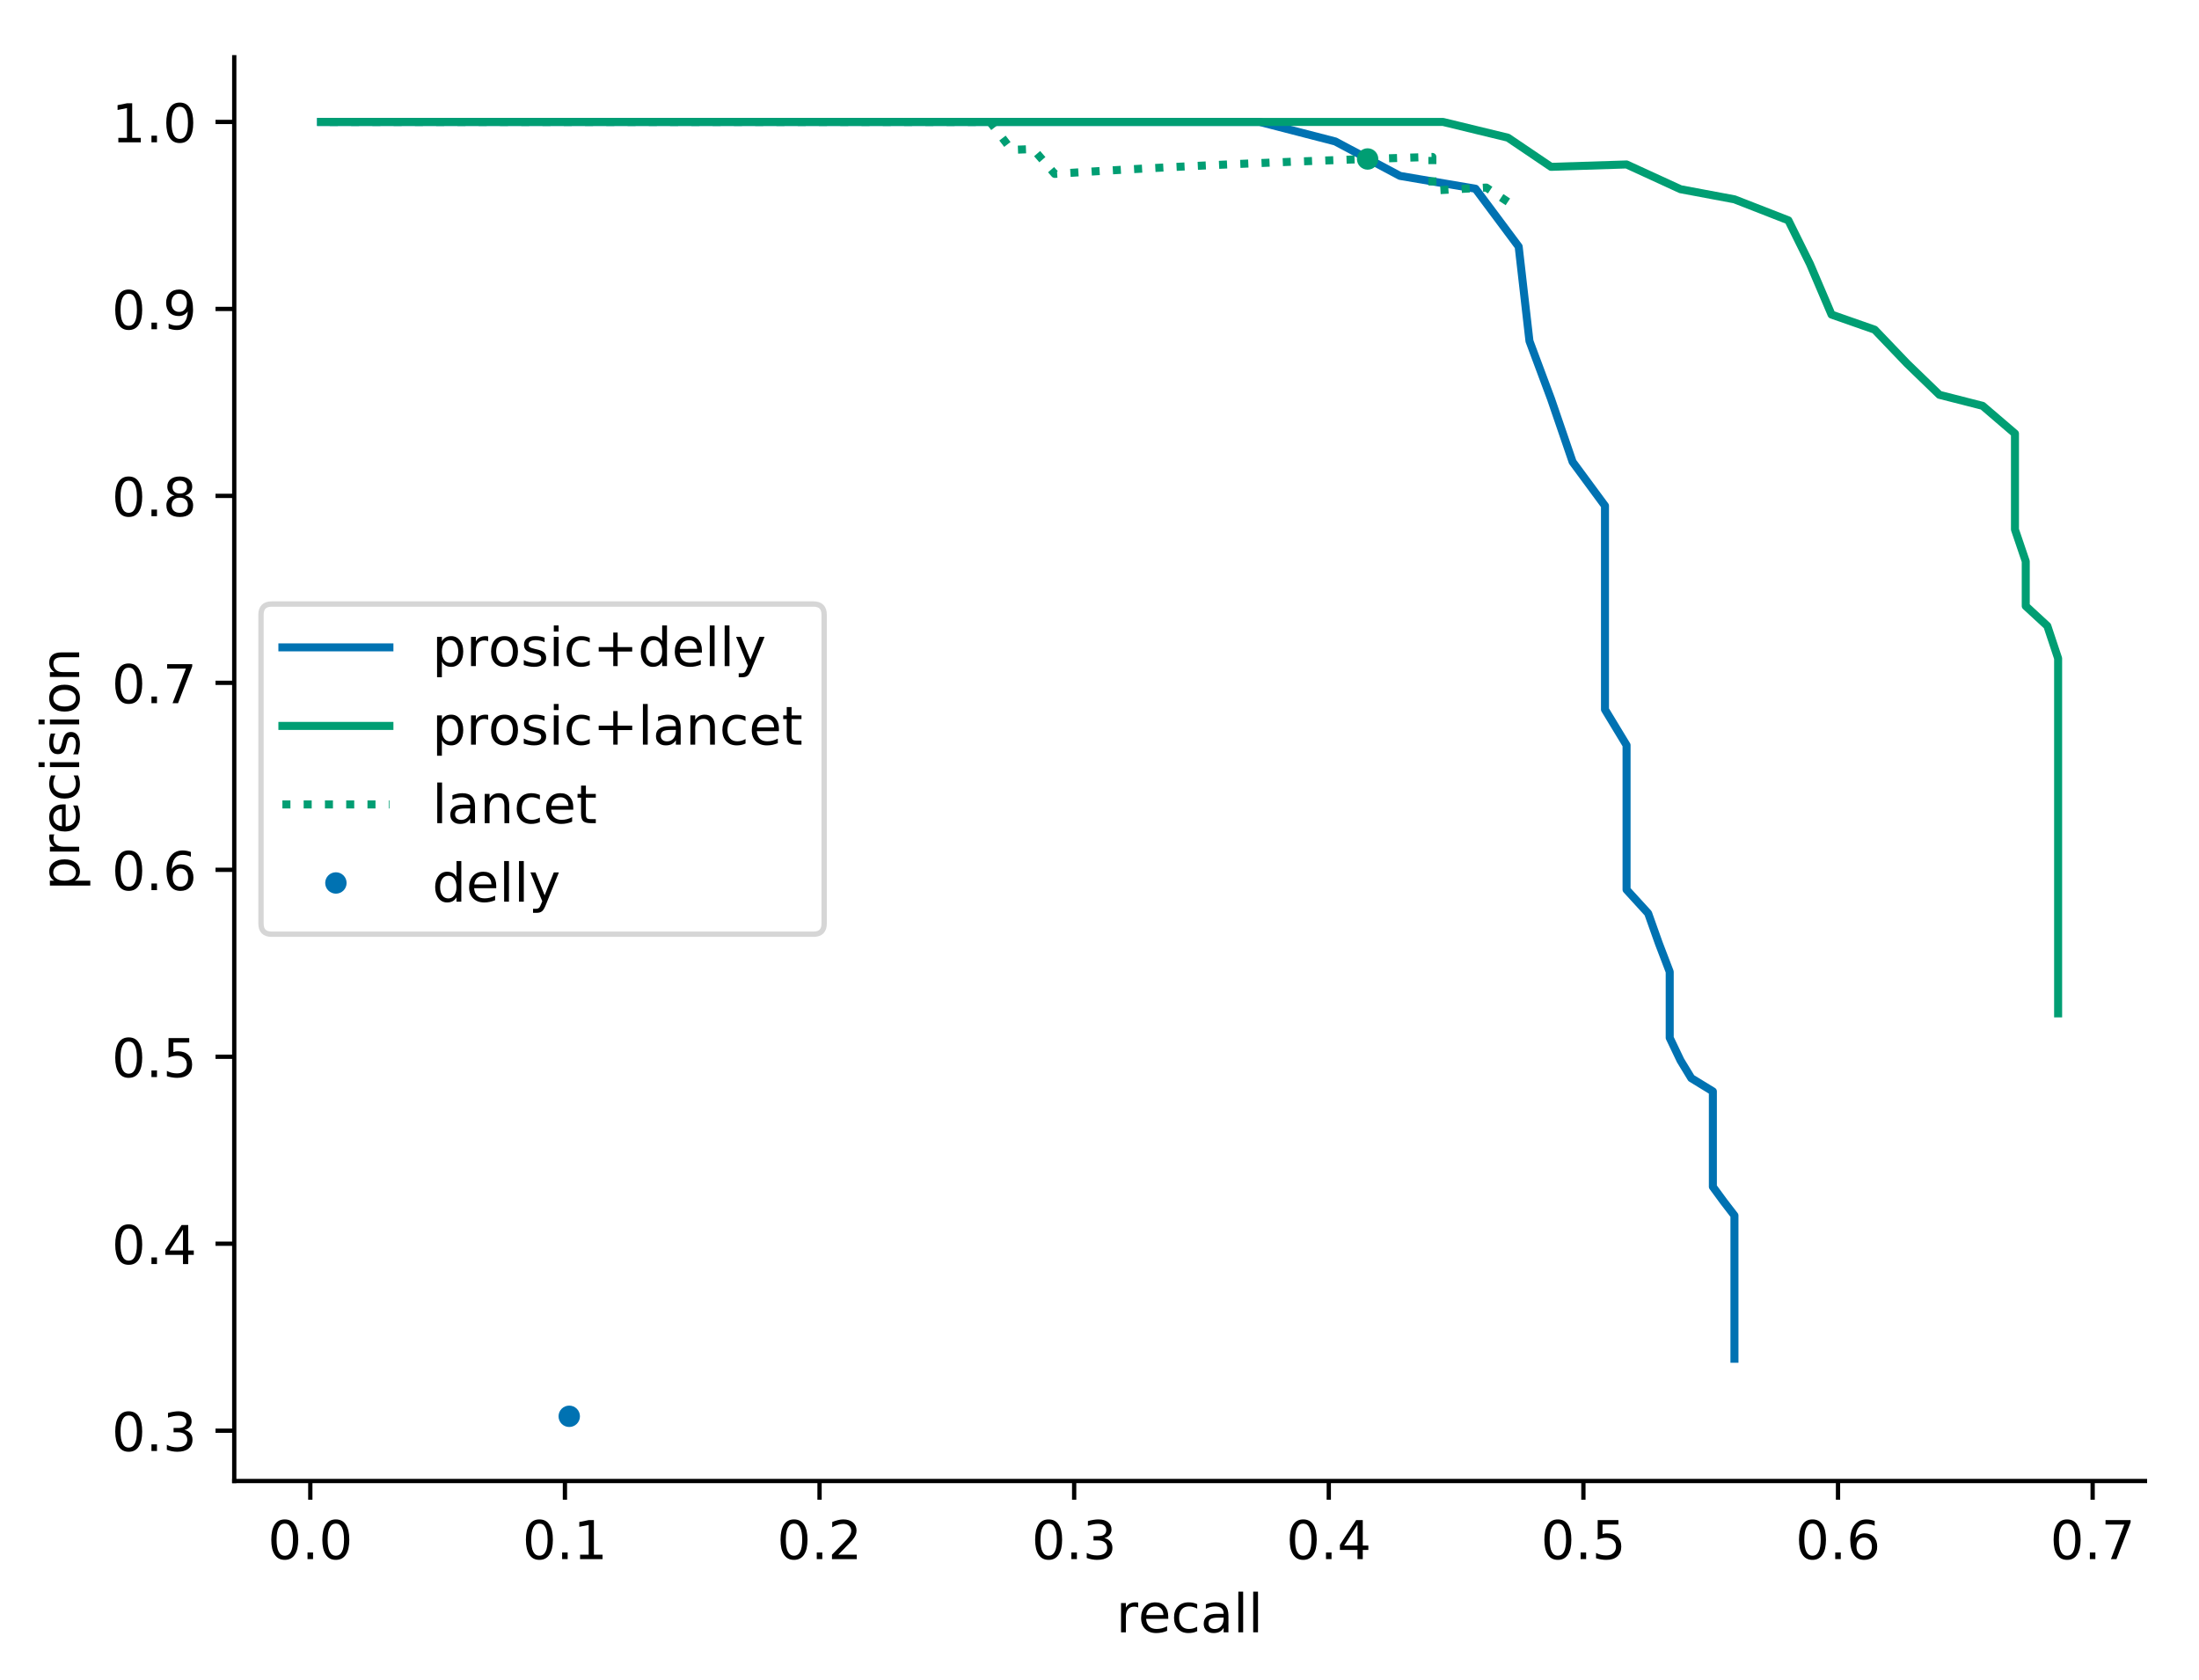
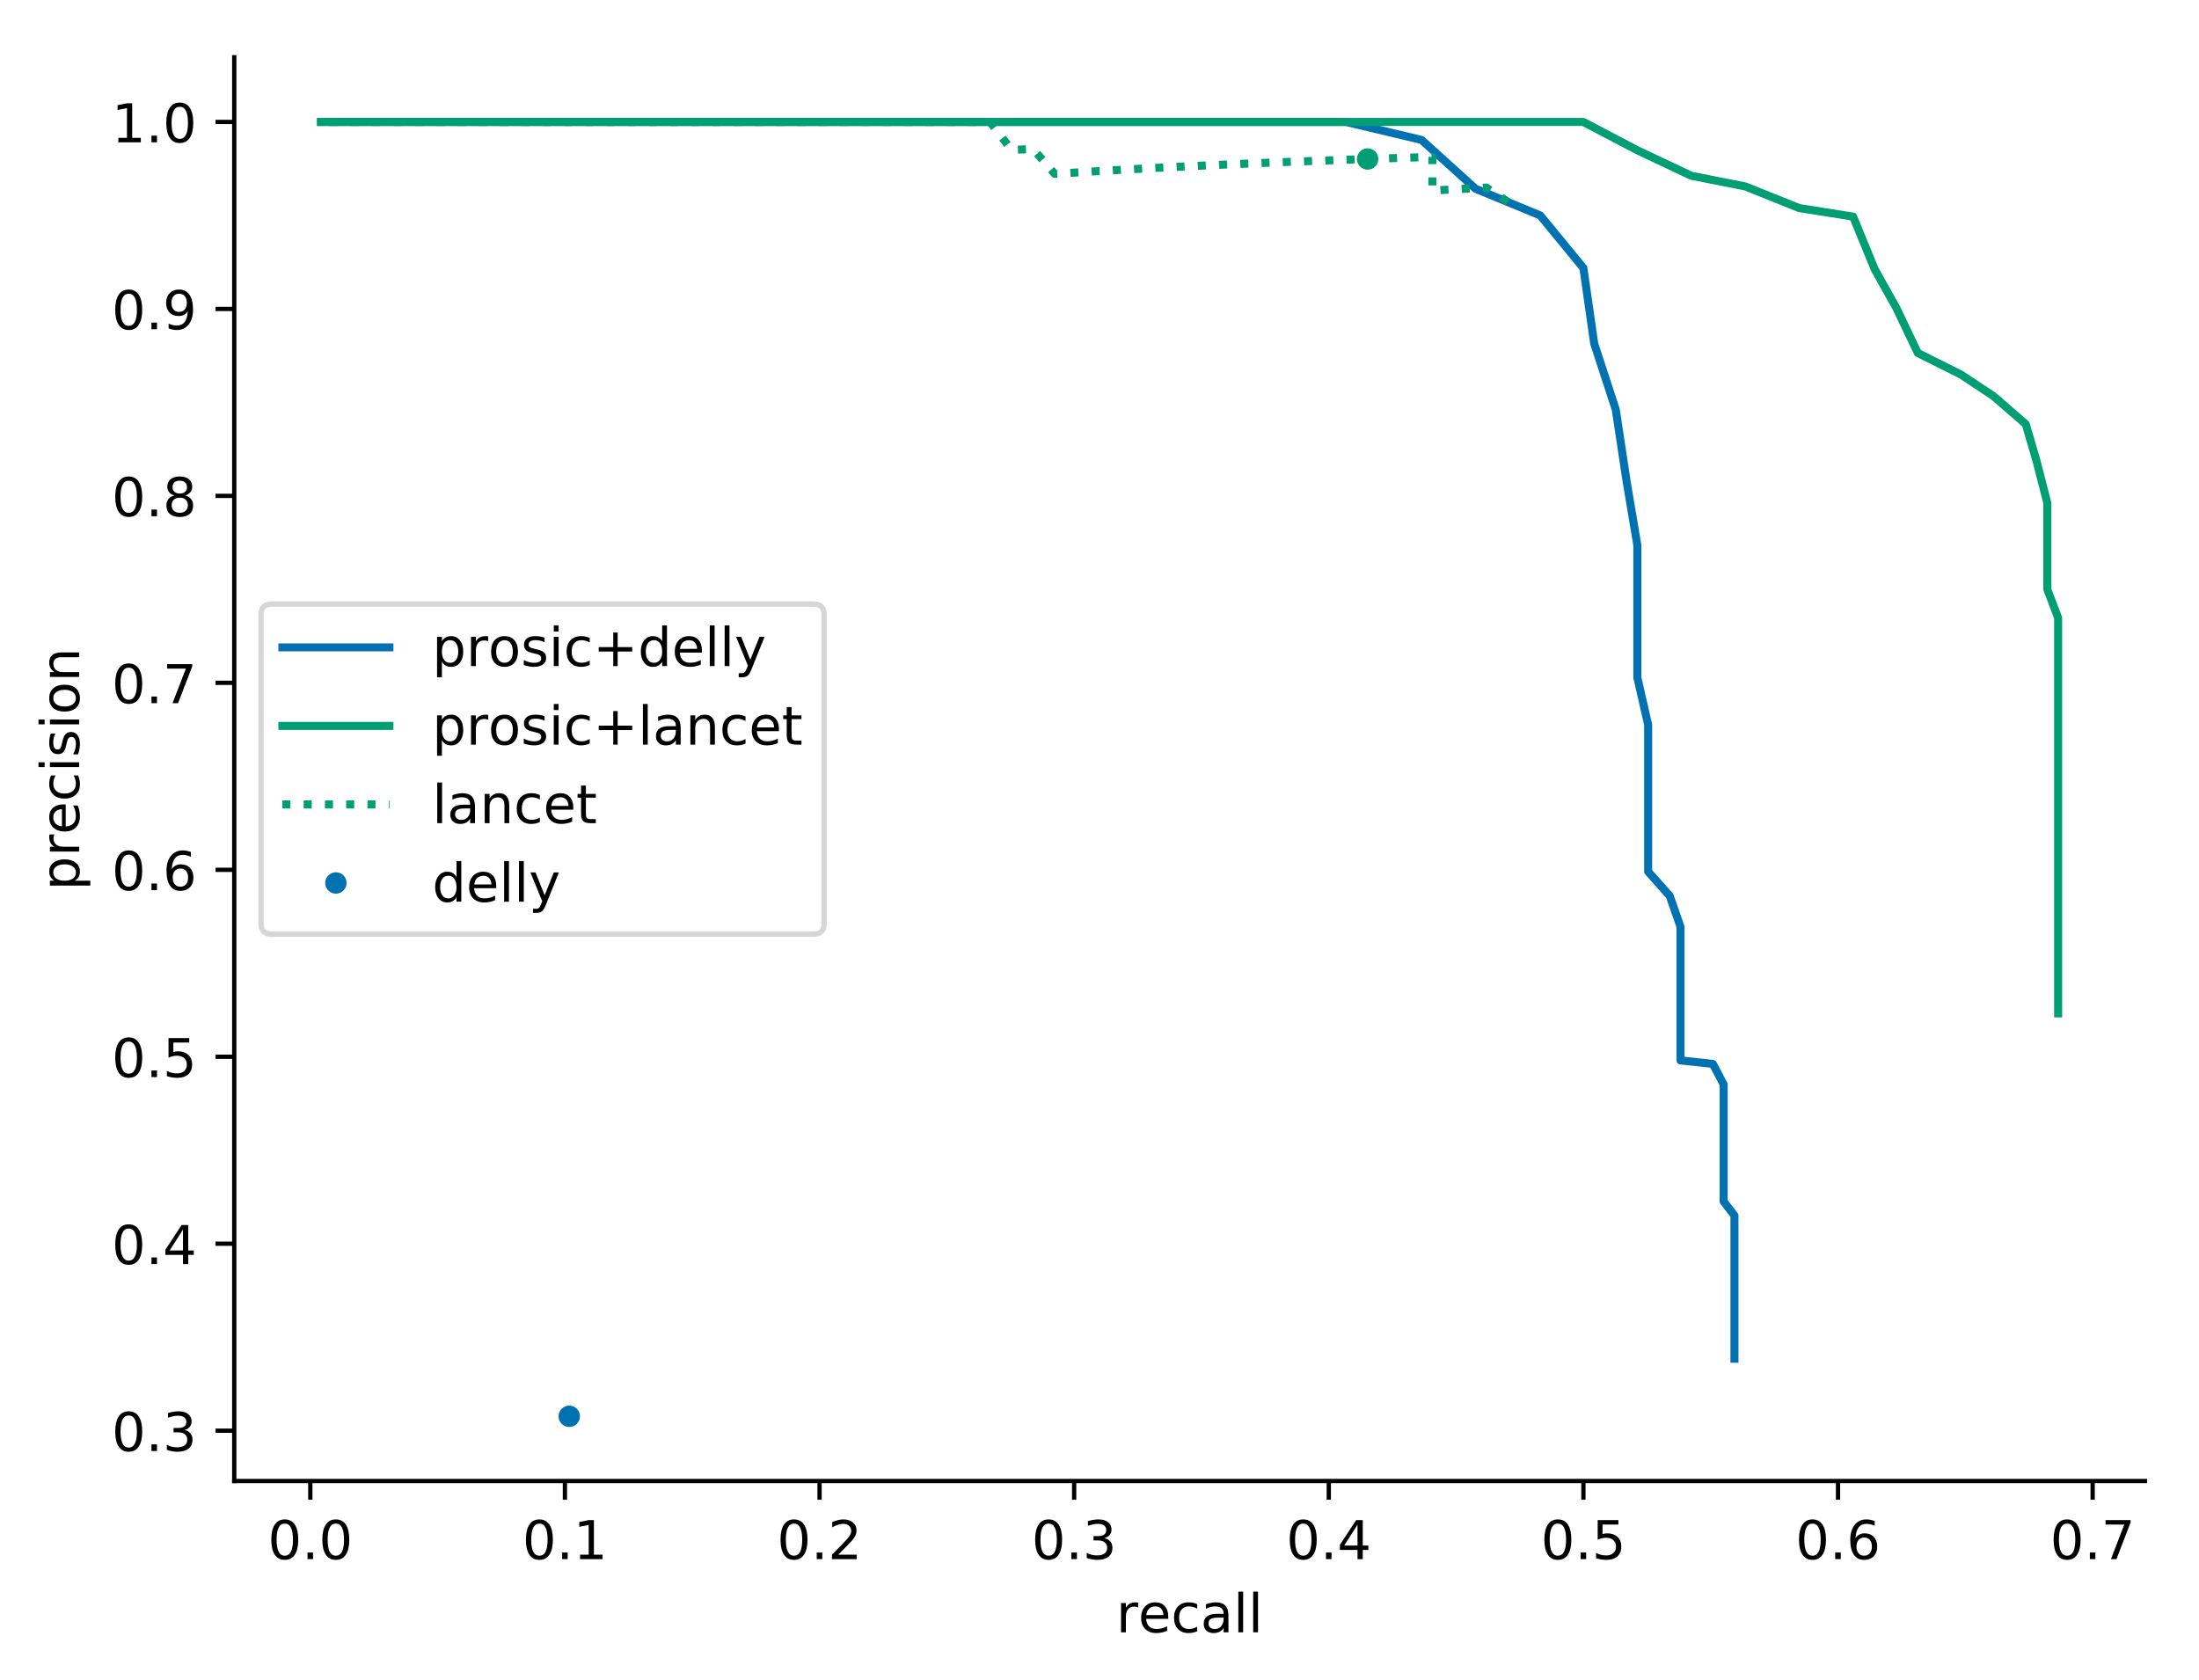
<svg xmlns="http://www.w3.org/2000/svg" xmlns:xlink="http://www.w3.org/1999/xlink" height="314pt" version="1.1" viewBox="0 0 411 314" width="411pt">
  <defs>
    <style type="text/css">
*{stroke-linecap:butt;stroke-linejoin:round;}
  </style>
  </defs>
  <g id="figure_1">
    <g id="patch_1">
      <path d="M 0 314.368  L 411.601 314.368  L 411.601 0  L 0 0  z " style="fill:#ffffff;" />
    </g>
    <g id="axes_1">
      <g id="patch_2">
        <path d="M 43.781 276.812  L 400.901 276.812  L 400.901 10.7  L 43.781 10.7  z " style="fill:#ffffff;" />
      </g>
      <g id="matplotlib.axis_1">
        <g id="xtick_1">
          <g id="line2d_1">
            <defs>
-               <path d="M 0 0  L 0 3.5  " id="m3af2140ae3" style="stroke:#000000;stroke-width:0.8;" />
-             </defs>
-             <g>
-               <use style="stroke:#000000;stroke-width:0.8;" x="57.997" xlink:href="#m3af2140ae3" y="276.812" />
+               <path d="M 0 0  L 0 3.5  " id="m78e5af1ba2" style="stroke:#000000;stroke-width:0.8;" />
+             </defs>
+             <g>
+               <use style="stroke:#000000;stroke-width:0.8;" x="57.997" xlink:href="#m78e5af1ba2" y="276.812" />
            </g>
          </g>
          <g id="text_1">
            <defs>
              <path d="M 31.781 66.406  Q 24.172 66.406 20.328 58.906  Q 16.5 51.422 16.5 36.375  Q 16.5 21.391 20.328 13.891  Q 24.172 6.391 31.781 6.391  Q 39.453 6.391 43.281 13.891  Q 47.125 21.391 47.125 36.375  Q 47.125 51.422 43.281 58.906  Q 39.453 66.406 31.781 66.406  z M 31.781 74.219  Q 44.047 74.219 50.516 64.516  Q 56.984 54.828 56.984 36.375  Q 56.984 17.969 50.516 8.266  Q 44.047 -1.422 31.781 -1.422  Q 19.531 -1.422 13.062 8.266  Q 6.594 17.969 6.594 36.375  Q 6.594 54.828 13.062 64.516  Q 19.531 74.219 31.781 74.219  z " id="DejaVuSans-30" />
              <path d="M 10.688 12.406  L 21 12.406  L 21 0  L 10.688 0  z " id="DejaVuSans-2e" />
            </defs>
            <g transform="translate(50.04593 291.4104)scale(0.1 -0.1)">
              <use xlink:href="#DejaVuSans-30" />
              <use x="63.623" xlink:href="#DejaVuSans-2e" />
              <use x="95.41" xlink:href="#DejaVuSans-30" />
            </g>
          </g>
        </g>
        <g id="xtick_2">
          <g id="line2d_2">
            <g>
-               <use style="stroke:#000000;stroke-width:0.8;" x="105.587" xlink:href="#m3af2140ae3" y="276.812" />
+               <use style="stroke:#000000;stroke-width:0.8;" x="105.587" xlink:href="#m78e5af1ba2" y="276.812" />
            </g>
          </g>
          <g id="text_2">
            <defs>
              <path d="M 12.406 8.297  L 28.516 8.297  L 28.516 63.922  L 10.984 60.406  L 10.984 69.391  L 28.422 72.906  L 38.281 72.906  L 38.281 8.297  L 54.391 8.297  L 54.391 0  L 12.406 0  z " id="DejaVuSans-31" />
            </defs>
            <g transform="translate(97.63504 291.4104)scale(0.1 -0.1)">
              <use xlink:href="#DejaVuSans-30" />
              <use x="63.623" xlink:href="#DejaVuSans-2e" />
              <use x="95.41" xlink:href="#DejaVuSans-31" />
            </g>
          </g>
        </g>
        <g id="xtick_3">
          <g id="line2d_3">
            <g>
-               <use style="stroke:#000000;stroke-width:0.8;" x="153.176" xlink:href="#m3af2140ae3" y="276.812" />
+               <use style="stroke:#000000;stroke-width:0.8;" x="153.176" xlink:href="#m78e5af1ba2" y="276.812" />
            </g>
          </g>
          <g id="text_3">
            <defs>
              <path d="M 19.188 8.297  L 53.609 8.297  L 53.609 0  L 7.328 0  L 7.328 8.297  Q 12.938 14.109 22.625 23.891  Q 32.328 33.688 34.812 36.531  Q 39.547 41.844 41.422 45.531  Q 43.312 49.219 43.312 52.781  Q 43.312 58.594 39.234 62.25  Q 35.156 65.922 28.609 65.922  Q 23.969 65.922 18.812 64.312  Q 13.672 62.703 7.812 59.422  L 7.812 69.391  Q 13.766 71.781 18.938 73  Q 24.125 74.219 28.422 74.219  Q 39.75 74.219 46.484 68.547  Q 53.219 62.891 53.219 53.422  Q 53.219 48.922 51.531 44.891  Q 49.859 40.875 45.406 35.406  Q 44.188 33.984 37.641 27.219  Q 31.109 20.453 19.188 8.297  z " id="DejaVuSans-32" />
            </defs>
            <g transform="translate(145.2242 291.4104)scale(0.1 -0.1)">
              <use xlink:href="#DejaVuSans-30" />
              <use x="63.623" xlink:href="#DejaVuSans-2e" />
              <use x="95.41" xlink:href="#DejaVuSans-32" />
            </g>
          </g>
        </g>
        <g id="xtick_4">
          <g id="line2d_4">
            <g>
-               <use style="stroke:#000000;stroke-width:0.8;" x="200.765" xlink:href="#m3af2140ae3" y="276.812" />
+               <use style="stroke:#000000;stroke-width:0.8;" x="200.765" xlink:href="#m78e5af1ba2" y="276.812" />
            </g>
          </g>
          <g id="text_4">
            <defs>
              <path d="M 40.578 39.312  Q 47.656 37.797 51.625 33  Q 55.609 28.219 55.609 21.188  Q 55.609 10.406 48.188 4.484  Q 40.766 -1.422 27.094 -1.422  Q 22.516 -1.422 17.656 -0.516  Q 12.797 0.391 7.625 2.203  L 7.625 11.719  Q 11.719 9.328 16.594 8.109  Q 21.484 6.891 26.812 6.891  Q 36.078 6.891 40.938 10.547  Q 45.797 14.203 45.797 21.188  Q 45.797 27.641 41.281 31.266  Q 36.766 34.906 28.719 34.906  L 20.219 34.906  L 20.219 43.016  L 29.109 43.016  Q 36.375 43.016 40.234 45.922  Q 44.094 48.828 44.094 54.297  Q 44.094 59.906 40.109 62.906  Q 36.141 65.922 28.719 65.922  Q 24.656 65.922 20.016 65.031  Q 15.375 64.156 9.812 62.312  L 9.812 71.094  Q 15.438 72.656 20.344 73.438  Q 25.25 74.219 29.594 74.219  Q 40.828 74.219 47.359 69.109  Q 53.906 64.016 53.906 55.328  Q 53.906 49.266 50.438 45.094  Q 46.969 40.922 40.578 39.312  z " id="DejaVuSans-33" />
            </defs>
            <g transform="translate(192.8133 291.4104)scale(0.1 -0.1)">
              <use xlink:href="#DejaVuSans-30" />
              <use x="63.623" xlink:href="#DejaVuSans-2e" />
              <use x="95.41" xlink:href="#DejaVuSans-33" />
            </g>
          </g>
        </g>
        <g id="xtick_5">
          <g id="line2d_5">
            <g>
-               <use style="stroke:#000000;stroke-width:0.8;" x="248.354" xlink:href="#m3af2140ae3" y="276.812" />
+               <use style="stroke:#000000;stroke-width:0.8;" x="248.354" xlink:href="#m78e5af1ba2" y="276.812" />
            </g>
          </g>
          <g id="text_5">
            <defs>
              <path d="M 37.797 64.312  L 12.891 25.391  L 37.797 25.391  z M 35.203 72.906  L 47.609 72.906  L 47.609 25.391  L 58.016 25.391  L 58.016 17.188  L 47.609 17.188  L 47.609 0  L 37.797 0  L 37.797 17.188  L 4.891 17.188  L 4.891 26.703  z " id="DejaVuSans-34" />
            </defs>
            <g transform="translate(240.4024 291.4104)scale(0.1 -0.1)">
              <use xlink:href="#DejaVuSans-30" />
              <use x="63.623" xlink:href="#DejaVuSans-2e" />
              <use x="95.41" xlink:href="#DejaVuSans-34" />
            </g>
          </g>
        </g>
        <g id="xtick_6">
          <g id="line2d_6">
            <g>
-               <use style="stroke:#000000;stroke-width:0.8;" x="295.943" xlink:href="#m3af2140ae3" y="276.812" />
+               <use style="stroke:#000000;stroke-width:0.8;" x="295.943" xlink:href="#m78e5af1ba2" y="276.812" />
            </g>
          </g>
          <g id="text_6">
            <defs>
              <path d="M 10.797 72.906  L 49.516 72.906  L 49.516 64.594  L 19.828 64.594  L 19.828 46.734  Q 21.969 47.469 24.109 47.828  Q 26.266 48.188 28.422 48.188  Q 40.625 48.188 47.75 41.5  Q 54.891 34.812 54.891 23.391  Q 54.891 11.625 47.562 5.094  Q 40.234 -1.422 26.906 -1.422  Q 22.312 -1.422 17.547 -0.641  Q 12.797 0.141 7.719 1.703  L 7.719 11.625  Q 12.109 9.234 16.797 8.062  Q 21.484 6.891 26.703 6.891  Q 35.156 6.891 40.078 11.328  Q 45.016 15.766 45.016 23.391  Q 45.016 31 40.078 35.438  Q 35.156 39.891 26.703 39.891  Q 22.75 39.891 18.812 39.016  Q 14.891 38.141 10.797 36.281  z " id="DejaVuSans-35" />
            </defs>
            <g transform="translate(287.9915 291.4104)scale(0.1 -0.1)">
              <use xlink:href="#DejaVuSans-30" />
              <use x="63.623" xlink:href="#DejaVuSans-2e" />
              <use x="95.41" xlink:href="#DejaVuSans-35" />
            </g>
          </g>
        </g>
        <g id="xtick_7">
          <g id="line2d_7">
            <g>
-               <use style="stroke:#000000;stroke-width:0.8;" x="343.532" xlink:href="#m3af2140ae3" y="276.812" />
+               <use style="stroke:#000000;stroke-width:0.8;" x="343.532" xlink:href="#m78e5af1ba2" y="276.812" />
            </g>
          </g>
          <g id="text_7">
            <defs>
              <path d="M 33.016 40.375  Q 26.375 40.375 22.484 35.828  Q 18.609 31.297 18.609 23.391  Q 18.609 15.531 22.484 10.953  Q 26.375 6.391 33.016 6.391  Q 39.656 6.391 43.531 10.953  Q 47.406 15.531 47.406 23.391  Q 47.406 31.297 43.531 35.828  Q 39.656 40.375 33.016 40.375  z M 52.594 71.297  L 52.594 62.312  Q 48.875 64.062 45.094 64.984  Q 41.312 65.922 37.594 65.922  Q 27.828 65.922 22.672 59.328  Q 17.531 52.734 16.797 39.406  Q 19.672 43.656 24.016 45.922  Q 28.375 48.188 33.594 48.188  Q 44.578 48.188 50.953 41.516  Q 57.328 34.859 57.328 23.391  Q 57.328 12.156 50.688 5.359  Q 44.047 -1.422 33.016 -1.422  Q 20.359 -1.422 13.672 8.266  Q 6.984 17.969 6.984 36.375  Q 6.984 53.656 15.188 63.938  Q 23.391 74.219 37.203 74.219  Q 40.922 74.219 44.703 73.484  Q 48.484 72.75 52.594 71.297  z " id="DejaVuSans-36" />
            </defs>
            <g transform="translate(335.5806 291.4104)scale(0.1 -0.1)">
              <use xlink:href="#DejaVuSans-30" />
              <use x="63.623" xlink:href="#DejaVuSans-2e" />
              <use x="95.41" xlink:href="#DejaVuSans-36" />
            </g>
          </g>
        </g>
        <g id="xtick_8">
          <g id="line2d_8">
            <g>
-               <use style="stroke:#000000;stroke-width:0.8;" x="391.121" xlink:href="#m3af2140ae3" y="276.812" />
+               <use style="stroke:#000000;stroke-width:0.8;" x="391.121" xlink:href="#m78e5af1ba2" y="276.812" />
            </g>
          </g>
          <g id="text_8">
            <defs>
              <path d="M 8.203 72.906  L 55.078 72.906  L 55.078 68.703  L 28.609 0  L 18.312 0  L 43.219 64.594  L 8.203 64.594  z " id="DejaVuSans-37" />
            </defs>
            <g transform="translate(383.1697 291.4104)scale(0.1 -0.1)">
              <use xlink:href="#DejaVuSans-30" />
              <use x="63.623" xlink:href="#DejaVuSans-2e" />
              <use x="95.41" xlink:href="#DejaVuSans-37" />
            </g>
          </g>
        </g>
        <g id="text_9">
          <defs>
            <path d="M 41.109 46.297  Q 39.594 47.172 37.812 47.578  Q 36.031 48 33.891 48  Q 26.266 48 22.188 43.047  Q 18.109 38.094 18.109 28.812  L 18.109 0  L 9.078 0  L 9.078 54.688  L 18.109 54.688  L 18.109 46.188  Q 20.953 51.172 25.484 53.578  Q 30.031 56 36.531 56  Q 37.453 56 38.578 55.875  Q 39.703 55.766 41.062 55.516  z " id="DejaVuSans-72" />
            <path d="M 56.203 29.594  L 56.203 25.203  L 14.891 25.203  Q 15.484 15.922 20.484 11.062  Q 25.484 6.203 34.422 6.203  Q 39.594 6.203 44.453 7.469  Q 49.312 8.734 54.109 11.281  L 54.109 2.781  Q 49.266 0.734 44.188 -0.344  Q 39.109 -1.422 33.891 -1.422  Q 20.797 -1.422 13.156 6.188  Q 5.516 13.812 5.516 26.812  Q 5.516 40.234 12.766 48.109  Q 20.016 56 32.328 56  Q 43.359 56 49.781 48.891  Q 56.203 41.797 56.203 29.594  z M 47.219 32.234  Q 47.125 39.594 43.094 43.984  Q 39.062 48.391 32.422 48.391  Q 24.906 48.391 20.391 44.141  Q 15.875 39.891 15.188 32.172  z " id="DejaVuSans-65" />
            <path d="M 48.781 52.594  L 48.781 44.188  Q 44.969 46.297 41.141 47.344  Q 37.312 48.391 33.406 48.391  Q 24.656 48.391 19.812 42.844  Q 14.984 37.312 14.984 27.297  Q 14.984 17.281 19.812 11.734  Q 24.656 6.203 33.406 6.203  Q 37.312 6.203 41.141 7.25  Q 44.969 8.297 48.781 10.406  L 48.781 2.094  Q 45.016 0.344 40.984 -0.531  Q 36.969 -1.422 32.422 -1.422  Q 20.062 -1.422 12.781 6.344  Q 5.516 14.109 5.516 27.297  Q 5.516 40.672 12.859 48.328  Q 20.219 56 33.016 56  Q 37.156 56 41.109 55.141  Q 45.062 54.297 48.781 52.594  z " id="DejaVuSans-63" />
            <path d="M 34.281 27.484  Q 23.391 27.484 19.188 25  Q 14.984 22.516 14.984 16.5  Q 14.984 11.719 18.141 8.906  Q 21.297 6.109 26.703 6.109  Q 34.188 6.109 38.703 11.406  Q 43.219 16.703 43.219 25.484  L 43.219 27.484  z M 52.203 31.203  L 52.203 0  L 43.219 0  L 43.219 8.297  Q 40.141 3.328 35.547 0.953  Q 30.953 -1.422 24.312 -1.422  Q 15.922 -1.422 10.953 3.297  Q 6 8.016 6 15.922  Q 6 25.141 12.172 29.828  Q 18.359 34.516 30.609 34.516  L 43.219 34.516  L 43.219 35.406  Q 43.219 41.609 39.141 45  Q 35.062 48.391 27.688 48.391  Q 23 48.391 18.547 47.266  Q 14.109 46.141 10.016 43.891  L 10.016 52.203  Q 14.938 54.109 19.578 55.047  Q 24.219 56 28.609 56  Q 40.484 56 46.344 49.844  Q 52.203 43.703 52.203 31.203  z " id="DejaVuSans-61" />
            <path d="M 9.422 75.984  L 18.406 75.984  L 18.406 0  L 9.422 0  z " id="DejaVuSans-6c" />
          </defs>
          <g transform="translate(208.6194 305.0886)scale(0.1 -0.1)">
            <use xlink:href="#DejaVuSans-72" />
            <use x="41.082" xlink:href="#DejaVuSans-65" />
            <use x="102.605" xlink:href="#DejaVuSans-63" />
            <use x="157.586" xlink:href="#DejaVuSans-61" />
            <use x="218.865" xlink:href="#DejaVuSans-6c" />
            <use x="246.648" xlink:href="#DejaVuSans-6c" />
          </g>
        </g>
      </g>
      <g id="matplotlib.axis_2">
        <g id="ytick_1">
          <g id="line2d_9">
            <defs>
-               <path d="M 0 0  L -3.5 0  " id="m4cf53bfd36" style="stroke:#000000;stroke-width:0.8;" />
-             </defs>
-             <g>
-               <use style="stroke:#000000;stroke-width:0.8;" x="43.781" xlink:href="#m4cf53bfd36" y="267.404" />
+               <path d="M 0 0  L -3.5 0  " id="m5eef70fe4e" style="stroke:#000000;stroke-width:0.8;" />
+             </defs>
+             <g>
+               <use style="stroke:#000000;stroke-width:0.8;" x="43.781" xlink:href="#m5eef70fe4e" y="267.404" />
            </g>
          </g>
          <g id="text_10">
            <g transform="translate(20.87813 271.2032)scale(0.1 -0.1)">
              <use xlink:href="#DejaVuSans-30" />
              <use x="63.623" xlink:href="#DejaVuSans-2e" />
              <use x="95.41" xlink:href="#DejaVuSans-33" />
            </g>
          </g>
        </g>
        <g id="ytick_2">
          <g id="line2d_10">
            <g>
-               <use style="stroke:#000000;stroke-width:0.8;" x="43.781" xlink:href="#m4cf53bfd36" y="232.46" />
+               <use style="stroke:#000000;stroke-width:0.8;" x="43.781" xlink:href="#m5eef70fe4e" y="232.46" />
            </g>
          </g>
          <g id="text_11">
            <g transform="translate(20.87813 236.2592)scale(0.1 -0.1)">
              <use xlink:href="#DejaVuSans-30" />
              <use x="63.623" xlink:href="#DejaVuSans-2e" />
              <use x="95.41" xlink:href="#DejaVuSans-34" />
            </g>
          </g>
        </g>
        <g id="ytick_3">
          <g id="line2d_11">
            <g>
-               <use style="stroke:#000000;stroke-width:0.8;" x="43.781" xlink:href="#m4cf53bfd36" y="197.516" />
+               <use style="stroke:#000000;stroke-width:0.8;" x="43.781" xlink:href="#m5eef70fe4e" y="197.516" />
            </g>
          </g>
          <g id="text_12">
            <g transform="translate(20.87813 201.3152)scale(0.1 -0.1)">
              <use xlink:href="#DejaVuSans-30" />
              <use x="63.623" xlink:href="#DejaVuSans-2e" />
              <use x="95.41" xlink:href="#DejaVuSans-35" />
            </g>
          </g>
        </g>
        <g id="ytick_4">
          <g id="line2d_12">
            <g>
-               <use style="stroke:#000000;stroke-width:0.8;" x="43.781" xlink:href="#m4cf53bfd36" y="162.572" />
+               <use style="stroke:#000000;stroke-width:0.8;" x="43.781" xlink:href="#m5eef70fe4e" y="162.572" />
            </g>
          </g>
          <g id="text_13">
            <g transform="translate(20.87813 166.3712)scale(0.1 -0.1)">
              <use xlink:href="#DejaVuSans-30" />
              <use x="63.623" xlink:href="#DejaVuSans-2e" />
              <use x="95.41" xlink:href="#DejaVuSans-36" />
            </g>
          </g>
        </g>
        <g id="ytick_5">
          <g id="line2d_13">
            <g>
-               <use style="stroke:#000000;stroke-width:0.8;" x="43.781" xlink:href="#m4cf53bfd36" y="127.628" />
+               <use style="stroke:#000000;stroke-width:0.8;" x="43.781" xlink:href="#m5eef70fe4e" y="127.628" />
            </g>
          </g>
          <g id="text_14">
            <g transform="translate(20.87813 131.4272)scale(0.1 -0.1)">
              <use xlink:href="#DejaVuSans-30" />
              <use x="63.623" xlink:href="#DejaVuSans-2e" />
              <use x="95.41" xlink:href="#DejaVuSans-37" />
            </g>
          </g>
        </g>
        <g id="ytick_6">
          <g id="line2d_14">
            <g>
-               <use style="stroke:#000000;stroke-width:0.8;" x="43.781" xlink:href="#m4cf53bfd36" y="92.684" />
+               <use style="stroke:#000000;stroke-width:0.8;" x="43.781" xlink:href="#m5eef70fe4e" y="92.684" />
            </g>
          </g>
          <g id="text_15">
            <defs>
              <path d="M 31.781 34.625  Q 24.75 34.625 20.719 30.859  Q 16.703 27.094 16.703 20.516  Q 16.703 13.922 20.719 10.156  Q 24.75 6.391 31.781 6.391  Q 38.812 6.391 42.859 10.172  Q 46.922 13.969 46.922 20.516  Q 46.922 27.094 42.891 30.859  Q 38.875 34.625 31.781 34.625  z M 21.922 38.812  Q 15.578 40.375 12.031 44.719  Q 8.5 49.078 8.5 55.328  Q 8.5 64.062 14.719 69.141  Q 20.953 74.219 31.781 74.219  Q 42.672 74.219 48.875 69.141  Q 55.078 64.062 55.078 55.328  Q 55.078 49.078 51.531 44.719  Q 48 40.375 41.703 38.812  Q 48.828 37.156 52.797 32.312  Q 56.781 27.484 56.781 20.516  Q 56.781 9.906 50.312 4.234  Q 43.844 -1.422 31.781 -1.422  Q 19.734 -1.422 13.25 4.234  Q 6.781 9.906 6.781 20.516  Q 6.781 27.484 10.781 32.312  Q 14.797 37.156 21.922 38.812  z M 18.312 54.391  Q 18.312 48.734 21.844 45.562  Q 25.391 42.391 31.781 42.391  Q 38.141 42.391 41.719 45.562  Q 45.312 48.734 45.312 54.391  Q 45.312 60.062 41.719 63.234  Q 38.141 66.406 31.781 66.406  Q 25.391 66.406 21.844 63.234  Q 18.312 60.062 18.312 54.391  z " id="DejaVuSans-38" />
            </defs>
            <g transform="translate(20.87813 96.48322)scale(0.1 -0.1)">
              <use xlink:href="#DejaVuSans-30" />
              <use x="63.623" xlink:href="#DejaVuSans-2e" />
              <use x="95.41" xlink:href="#DejaVuSans-38" />
            </g>
          </g>
        </g>
        <g id="ytick_7">
          <g id="line2d_15">
            <g>
-               <use style="stroke:#000000;stroke-width:0.8;" x="43.781" xlink:href="#m4cf53bfd36" y="57.74" />
+               <use style="stroke:#000000;stroke-width:0.8;" x="43.781" xlink:href="#m5eef70fe4e" y="57.74" />
            </g>
          </g>
          <g id="text_16">
            <defs>
              <path d="M 10.984 1.516  L 10.984 10.5  Q 14.703 8.734 18.5 7.812  Q 22.312 6.891 25.984 6.891  Q 35.75 6.891 40.891 13.453  Q 46.047 20.016 46.781 33.406  Q 43.953 29.203 39.594 26.953  Q 35.25 24.703 29.984 24.703  Q 19.047 24.703 12.672 31.312  Q 6.297 37.938 6.297 49.422  Q 6.297 60.641 12.938 67.422  Q 19.578 74.219 30.609 74.219  Q 43.266 74.219 49.922 64.516  Q 56.594 54.828 56.594 36.375  Q 56.594 19.141 48.406 8.859  Q 40.234 -1.422 26.422 -1.422  Q 22.703 -1.422 18.891 -0.688  Q 15.094 0.047 10.984 1.516  z M 30.609 32.422  Q 37.25 32.422 41.125 36.953  Q 45.016 41.5 45.016 49.422  Q 45.016 57.281 41.125 61.844  Q 37.25 66.406 30.609 66.406  Q 23.969 66.406 20.094 61.844  Q 16.219 57.281 16.219 49.422  Q 16.219 41.5 20.094 36.953  Q 23.969 32.422 30.609 32.422  z " id="DejaVuSans-39" />
            </defs>
            <g transform="translate(20.87813 61.53922)scale(0.1 -0.1)">
              <use xlink:href="#DejaVuSans-30" />
              <use x="63.623" xlink:href="#DejaVuSans-2e" />
              <use x="95.41" xlink:href="#DejaVuSans-39" />
            </g>
          </g>
        </g>
        <g id="ytick_8">
          <g id="line2d_16">
            <g>
-               <use style="stroke:#000000;stroke-width:0.8;" x="43.781" xlink:href="#m4cf53bfd36" y="22.796" />
+               <use style="stroke:#000000;stroke-width:0.8;" x="43.781" xlink:href="#m5eef70fe4e" y="22.796" />
            </g>
          </g>
          <g id="text_17">
            <g transform="translate(20.87813 26.59522)scale(0.1 -0.1)">
              <use xlink:href="#DejaVuSans-31" />
              <use x="63.623" xlink:href="#DejaVuSans-2e" />
              <use x="95.41" xlink:href="#DejaVuSans-30" />
            </g>
          </g>
        </g>
        <g id="text_18">
          <defs>
            <path d="M 18.109 8.203  L 18.109 -20.797  L 9.078 -20.797  L 9.078 54.688  L 18.109 54.688  L 18.109 46.391  Q 20.953 51.266 25.266 53.625  Q 29.594 56 35.594 56  Q 45.562 56 51.781 48.094  Q 58.016 40.188 58.016 27.297  Q 58.016 14.406 51.781 6.484  Q 45.562 -1.422 35.594 -1.422  Q 29.594 -1.422 25.266 0.953  Q 20.953 3.328 18.109 8.203  z M 48.688 27.297  Q 48.688 37.203 44.609 42.844  Q 40.531 48.484 33.406 48.484  Q 26.266 48.484 22.188 42.844  Q 18.109 37.203 18.109 27.297  Q 18.109 17.391 22.188 11.75  Q 26.266 6.109 33.406 6.109  Q 40.531 6.109 44.609 11.75  Q 48.688 17.391 48.688 27.297  z " id="DejaVuSans-70" />
            <path d="M 9.422 54.688  L 18.406 54.688  L 18.406 0  L 9.422 0  z M 9.422 75.984  L 18.406 75.984  L 18.406 64.594  L 9.422 64.594  z " id="DejaVuSans-69" />
            <path d="M 44.281 53.078  L 44.281 44.578  Q 40.484 46.531 36.375 47.5  Q 32.281 48.484 27.875 48.484  Q 21.188 48.484 17.844 46.438  Q 14.5 44.391 14.5 40.281  Q 14.5 37.156 16.891 35.375  Q 19.281 33.594 26.516 31.984  L 29.594 31.297  Q 39.156 29.25 43.188 25.516  Q 47.219 21.781 47.219 15.094  Q 47.219 7.469 41.188 3.016  Q 35.156 -1.422 24.609 -1.422  Q 20.219 -1.422 15.453 -0.562  Q 10.688 0.297 5.422 2  L 5.422 11.281  Q 10.406 8.688 15.234 7.391  Q 20.062 6.109 24.812 6.109  Q 31.156 6.109 34.562 8.281  Q 37.984 10.453 37.984 14.406  Q 37.984 18.062 35.516 20.016  Q 33.062 21.969 24.703 23.781  L 21.578 24.516  Q 13.234 26.266 9.516 29.906  Q 5.812 33.547 5.812 39.891  Q 5.812 47.609 11.281 51.797  Q 16.75 56 26.812 56  Q 31.781 56 36.172 55.266  Q 40.578 54.547 44.281 53.078  z " id="DejaVuSans-73" />
            <path d="M 30.609 48.391  Q 23.391 48.391 19.188 42.75  Q 14.984 37.109 14.984 27.297  Q 14.984 17.484 19.156 11.844  Q 23.344 6.203 30.609 6.203  Q 37.797 6.203 41.984 11.859  Q 46.188 17.531 46.188 27.297  Q 46.188 37.016 41.984 42.703  Q 37.797 48.391 30.609 48.391  z M 30.609 56  Q 42.328 56 49.016 48.375  Q 55.719 40.766 55.719 27.297  Q 55.719 13.875 49.016 6.219  Q 42.328 -1.422 30.609 -1.422  Q 18.844 -1.422 12.172 6.219  Q 5.516 13.875 5.516 27.297  Q 5.516 40.766 12.172 48.375  Q 18.844 56 30.609 56  z " id="DejaVuSans-6f" />
            <path d="M 54.891 33.016  L 54.891 0  L 45.906 0  L 45.906 32.719  Q 45.906 40.484 42.875 44.328  Q 39.844 48.188 33.797 48.188  Q 26.516 48.188 22.312 43.547  Q 18.109 38.922 18.109 30.906  L 18.109 0  L 9.078 0  L 9.078 54.688  L 18.109 54.688  L 18.109 46.188  Q 21.344 51.125 25.703 53.562  Q 30.078 56 35.797 56  Q 45.219 56 50.047 50.172  Q 54.891 44.344 54.891 33.016  z " id="DejaVuSans-6e" />
          </defs>
          <g transform="translate(14.79844 166.4208)rotate(-90)scale(0.1 -0.1)">
            <use xlink:href="#DejaVuSans-70" />
            <use x="63.477" xlink:href="#DejaVuSans-72" />
            <use x="104.559" xlink:href="#DejaVuSans-65" />
            <use x="166.082" xlink:href="#DejaVuSans-63" />
            <use x="221.062" xlink:href="#DejaVuSans-69" />
            <use x="248.846" xlink:href="#DejaVuSans-73" />
            <use x="300.945" xlink:href="#DejaVuSans-69" />
            <use x="328.729" xlink:href="#DejaVuSans-6f" />
            <use x="389.91" xlink:href="#DejaVuSans-6e" />
          </g>
        </g>
      </g>
      <g id="line2d_17">
-         <path clip-path="url(#p79762224b8)" d="M 60.014 22.796  L 74.129 22.796  L 90.261 22.796  L 106.393 22.796  L 122.525 22.796  L 138.657 22.796  L 154.789 22.796  L 170.921 22.796  L 187.053 22.796  L 203.185 22.796  L 219.317 22.796  L 235.448 22.796  L 249.564 26.436  L 261.663 32.876  L 275.778 35.276  L 283.844 46.092  L 285.861 63.746  L 289.894 74.565  L 293.927 86.331  L 299.976 94.535  L 299.976 108.508  L 299.976 121.141  L 299.976 132.62  L 304.009 139.276  L 304.009 149.033  L 304.009 158.006  L 304.009 166.286  L 308.042 170.699  L 310.058 176.362  L 312.075 181.632  L 312.075 188.012  L 312.075 193.979  L 314.091 198.201  L 316.108 201.517  L 320.141 203.987  L 320.141 208.829  L 320.141 213.4  L 320.141 217.722  L 320.141 221.815  L 322.157 224.569  L 324.174 227.185  L 324.174 230.745  L 324.174 234.134  L 324.174 237.364  L 324.174 240.447  L 324.174 243.392  L 324.174 246.208  L 324.174 248.904  L 324.174 251.487  L 324.174 253.964  " style="fill:none;stroke:#0072b2;stroke-linecap:square;stroke-width:1.5;" />
+         <path clip-path="url(#p498cff28c9)" d="M 60.014 22.796  L 74.129 22.796  L 90.261 22.796  L 106.393 22.796  L 122.525 22.796  L 138.657 22.796  L 154.789 22.796  L 170.921 22.796  L 187.053 22.796  L 203.185 22.796  L 219.317 22.796  L 235.448 22.796  L 251.58 22.796  L 265.696 26.156  L 275.778 35.276  L 287.877 40.268  L 295.943 50.096  L 297.96 64.211  L 301.993 76.556  L 304.009 89.907  L 306.025 101.914  L 306.025 114.864  L 306.025 126.63  L 308.042 135.457  L 308.042 145.374  L 308.042 154.494  L 308.042 162.91  L 312.075 167.448  L 314.091 173.228  L 314.091 180.948  L 314.091 186.55  L 314.091 192.564  L 314.091 198.201  L 320.141 198.85  L 322.157 202.693  L 322.157 207.572  L 322.157 212.178  L 322.157 216.533  L 322.157 220.658  L 322.157 224.569  L 324.174 227.185  L 324.174 230.745  L 324.174 234.134  L 324.174 237.364  L 324.174 240.447  L 324.174 243.392  L 324.174 246.208  L 324.174 248.904  L 324.174 251.487  L 324.174 253.964  " style="fill:none;stroke:#0072b2;stroke-linecap:square;stroke-width:1.5;" />
      </g>
      <g id="line2d_18">
-         <path clip-path="url(#p79762224b8)" d="M 60.014 22.796  L 72.113 22.796  L 86.228 22.796  L 98.327 22.796  L 106.393 22.796  L 118.492 22.796  L 130.591 22.796  L 144.706 22.796  L 154.789 22.796  L 168.904 22.796  L 181.003 22.796  L 195.119 22.796  L 207.218 22.796  L 219.317 22.796  L 233.432 22.796  L 245.531 22.796  L 257.63 22.796  L 269.729 22.796  L 281.828 25.732  L 289.894 31.183  L 304.009 30.738  L 314.091 35.366  L 324.174 37.256  L 334.256 41.188  L 338.289 49.336  L 342.322 58.799  L 350.388 61.623  L 356.438 67.948  L 362.487 73.795  L 370.553 75.852  L 376.603 81.036  L 376.603 89.601  L 376.603 98.977  L 378.619 104.922  L 378.619 113.276  L 382.652 116.993  L 384.669 123.057  L 384.669 130.206  L 384.669 136.015  L 384.669 142.449  L 384.669 147.691  L 384.669 153.512  L 384.669 159.04  L 384.669 163.56  L 384.669 168.597  L 384.669 172.725  L 384.669 177.334  L 384.669 181.118  L 384.669 185.352  L 384.669 189.402  " style="fill:none;stroke:#009e73;stroke-linecap:square;stroke-width:1.5;" />
+         <path clip-path="url(#p498cff28c9)" d="M 60.014 22.796  L 72.113 22.796  L 86.228 22.796  L 98.327 22.796  L 108.41 22.796  L 118.492 22.796  L 130.591 22.796  L 144.706 22.796  L 156.805 22.796  L 170.921 22.796  L 181.003 22.796  L 195.119 22.796  L 207.218 22.796  L 221.333 22.796  L 235.448 22.796  L 247.547 22.796  L 259.646 22.796  L 271.745 22.796  L 283.844 22.796  L 295.943 22.796  L 306.025 28.091  L 316.108 32.852  L 326.19 34.846  L 336.273 38.889  L 346.355 40.489  L 350.388 50.328  L 354.421 57.536  L 358.454 65.985  L 366.52 70.018  L 372.57 74.023  L 378.619 79.271  L 380.636 86.175  L 382.652 94.009  L 382.652 101.702  L 382.652 110.156  L 384.669 115.474  L 384.669 123.057  L 384.669 130.206  L 384.669 136.015  L 384.669 142.449  L 384.669 147.691  L 384.669 153.512  L 384.669 159.04  L 384.669 163.56  L 384.669 168.597  L 384.669 172.725  L 384.669 177.334  L 384.669 181.118  L 384.669 185.352  L 384.669 189.402  " style="fill:none;stroke:#009e73;stroke-linecap:square;stroke-width:1.5;" />
      </g>
      <g id="line2d_19">
-         <path clip-path="url(#p79762224b8)" d="M 281.828 37.729  L 277.795 35.057  L 273.762 35.276  L 267.712 35.619  L 267.712 29.328  L 263.679 29.452  L 257.63 29.648  L 253.597 29.785  L 249.564 29.927  L 243.514 30.153  L 241.498 30.231  L 233.432 30.561  L 229.399 30.738  L 225.366 30.923  L 219.317 31.216  L 215.284 31.424  L 211.251 31.643  L 205.201 31.992  L 201.168 32.24  L 197.135 32.503  L 193.102 27.86  L 189.069 28.012  L 185.036 22.796  L 181.003 22.796  L 176.97 22.796  L 170.921 22.796  L 166.888 22.796  L 162.855 22.796  L 156.805 22.796  L 152.772 22.796  L 146.723 22.796  L 142.69 22.796  L 138.657 22.796  L 132.608 22.796  L 130.591 22.796  L 124.542 22.796  L 118.492 22.796  L 114.459 22.796  L 110.426 22.796  L 104.377 22.796  L 100.344 22.796  L 96.311 22.796  L 92.278 22.796  L 88.245 22.796  L 82.195 22.796  L 78.162 22.796  L 74.129 22.796  L 68.08 22.796  L 64.047 22.796  L 60.014 22.796  " style="fill:none;stroke:#009e73;stroke-dasharray:1.5,2.475;stroke-dashoffset:0;stroke-width:1.5;" />
+         <path clip-path="url(#p498cff28c9)" d="M 281.828 37.729  L 277.795 35.057  L 273.762 35.276  L 267.712 35.619  L 267.712 29.328  L 263.679 29.452  L 257.63 29.648  L 253.597 29.785  L 249.564 29.927  L 243.514 30.153  L 241.498 30.231  L 233.432 30.561  L 229.399 30.738  L 225.366 30.923  L 219.317 31.216  L 215.284 31.424  L 211.251 31.643  L 205.201 31.992  L 201.168 32.24  L 197.135 32.503  L 193.102 27.86  L 189.069 28.012  L 185.036 22.796  L 181.003 22.796  L 176.97 22.796  L 170.921 22.796  L 166.888 22.796  L 162.855 22.796  L 156.805 22.796  L 152.772 22.796  L 146.723 22.796  L 142.69 22.796  L 138.657 22.796  L 132.608 22.796  L 130.591 22.796  L 124.542 22.796  L 118.492 22.796  L 114.459 22.796  L 110.426 22.796  L 104.377 22.796  L 100.344 22.796  L 96.311 22.796  L 92.278 22.796  L 88.245 22.796  L 82.195 22.796  L 78.162 22.796  L 74.129 22.796  L 68.08 22.796  L 64.047 22.796  L 60.014 22.796  " style="fill:none;stroke:#009e73;stroke-dasharray:1.5,2.475;stroke-dashoffset:0;stroke-width:1.5;" />
      </g>
      <g id="line2d_20">
        <defs>
-           <path d="M 0 1.5  C 0.398 1.5 0.779 1.342 1.061 1.061  C 1.342 0.779 1.5 0.398 1.5 0  C 1.5 -0.398 1.342 -0.779 1.061 -1.061  C 0.779 -1.342 0.398 -1.5 0 -1.5  C -0.398 -1.5 -0.779 -1.342 -1.061 -1.061  C -1.342 -0.779 -1.5 -0.398 -1.5 0  C -1.5 0.398 -1.342 0.779 -1.061 1.061  C -0.779 1.342 -0.398 1.5 0 1.5  z " id="m7efbba5762" style="stroke:#0072b2;" />
+           <path d="M 0 1.5  C 0.398 1.5 0.779 1.342 1.061 1.061  C 1.342 0.779 1.5 0.398 1.5 0  C 1.5 -0.398 1.342 -0.779 1.061 -1.061  C 0.779 -1.342 0.398 -1.5 0 -1.5  C -0.398 -1.5 -0.779 -1.342 -1.061 -1.061  C -1.342 -0.779 -1.5 -0.398 -1.5 0  C -1.5 0.398 -1.342 0.779 -1.061 1.061  C -0.779 1.342 -0.398 1.5 0 1.5  z " id="m0c67f24ee8" style="stroke:#0072b2;" />
        </defs>
-         <g clip-path="url(#p79762224b8)">
-           <use style="fill:#0072b2;stroke:#0072b2;" x="106.393" xlink:href="#m7efbba5762" y="264.716" />
+         <g clip-path="url(#p498cff28c9)">
+           <use style="fill:#0072b2;stroke:#0072b2;" x="106.393" xlink:href="#m0c67f24ee8" y="264.716" />
        </g>
      </g>
      <g id="line2d_21">
        <defs>
-           <path d="M 0 1.5  C 0.398 1.5 0.779 1.342 1.061 1.061  C 1.342 0.779 1.5 0.398 1.5 0  C 1.5 -0.398 1.342 -0.779 1.061 -1.061  C 0.779 -1.342 0.398 -1.5 0 -1.5  C -0.398 -1.5 -0.779 -1.342 -1.061 -1.061  C -1.342 -0.779 -1.5 -0.398 -1.5 0  C -1.5 0.398 -1.342 0.779 -1.061 1.061  C -0.779 1.342 -0.398 1.5 0 1.5  z " id="m8958ffc1ac" style="stroke:#009e73;" />
+           <path d="M 0 1.5  C 0.398 1.5 0.779 1.342 1.061 1.061  C 1.342 0.779 1.5 0.398 1.5 0  C 1.5 -0.398 1.342 -0.779 1.061 -1.061  C 0.779 -1.342 0.398 -1.5 0 -1.5  C -0.398 -1.5 -0.779 -1.342 -1.061 -1.061  C -1.342 -0.779 -1.5 -0.398 -1.5 0  C -1.5 0.398 -1.342 0.779 -1.061 1.061  C -0.779 1.342 -0.398 1.5 0 1.5  z " id="m2578632e87" style="stroke:#009e73;" />
        </defs>
-         <g clip-path="url(#p79762224b8)">
-           <use style="fill:#009e73;stroke:#009e73;" x="255.613" xlink:href="#m8958ffc1ac" y="29.716" />
+         <g clip-path="url(#p498cff28c9)">
+           <use style="fill:#009e73;stroke:#009e73;" x="255.613" xlink:href="#m2578632e87" y="29.716" />
        </g>
      </g>
      <g id="patch_3">
        <path d="M 43.781 276.812  L 43.781 10.7  " style="fill:none;stroke:#000000;stroke-linecap:square;stroke-linejoin:miter;stroke-width:0.8;" />
      </g>
      <g id="patch_4">
        <path d="M 43.781 276.812  L 400.901 276.812  " style="fill:none;stroke:#000000;stroke-linecap:square;stroke-linejoin:miter;stroke-width:0.8;" />
      </g>
      <g id="legend_1">
        <g id="patch_5">
          <path d="M 50.781 174.612  L 152.037 174.612  Q 154.037 174.612 154.037 172.612  L 154.037 114.9  Q 154.037 112.9 152.037 112.9  L 50.781 112.9  Q 48.781 112.9 48.781 114.9  L 48.781 172.612  Q 48.781 174.612 50.781 174.612  z " style="fill:#ffffff;opacity:0.8;stroke:#cccccc;stroke-linejoin:miter;" />
        </g>
        <g id="line2d_22">
          <path d="M 52.781 120.998  L 72.781 120.998  " style="fill:none;stroke:#0072b2;stroke-linecap:square;stroke-width:1.5;" />
        </g>
        <g id="line2d_23" />
        <g id="text_19">
          <defs>
            <path d="M 46 62.703  L 46 35.5  L 73.188 35.5  L 73.188 27.203  L 46 27.203  L 46 0  L 37.797 0  L 37.797 27.203  L 10.594 27.203  L 10.594 35.5  L 37.797 35.5  L 37.797 62.703  z " id="DejaVuSans-2b" />
            <path d="M 45.406 46.391  L 45.406 75.984  L 54.391 75.984  L 54.391 0  L 45.406 0  L 45.406 8.203  Q 42.578 3.328 38.25 0.953  Q 33.938 -1.422 27.875 -1.422  Q 17.969 -1.422 11.734 6.484  Q 5.516 14.406 5.516 27.297  Q 5.516 40.188 11.734 48.094  Q 17.969 56 27.875 56  Q 33.938 56 38.25 53.625  Q 42.578 51.266 45.406 46.391  z M 14.797 27.297  Q 14.797 17.391 18.875 11.75  Q 22.953 6.109 30.078 6.109  Q 37.203 6.109 41.297 11.75  Q 45.406 17.391 45.406 27.297  Q 45.406 37.203 41.297 42.844  Q 37.203 48.484 30.078 48.484  Q 22.953 48.484 18.875 42.844  Q 14.797 37.203 14.797 27.297  z " id="DejaVuSans-64" />
            <path d="M 32.172 -5.078  Q 28.375 -14.844 24.75 -17.812  Q 21.141 -20.797 15.094 -20.797  L 7.906 -20.797  L 7.906 -13.281  L 13.188 -13.281  Q 16.891 -13.281 18.938 -11.516  Q 21 -9.766 23.484 -3.219  L 25.094 0.875  L 2.984 54.688  L 12.5 54.688  L 29.594 11.922  L 46.688 54.688  L 56.203 54.688  z " id="DejaVuSans-79" />
          </defs>
          <g transform="translate(80.78125 124.4982)scale(0.1 -0.1)">
            <use xlink:href="#DejaVuSans-70" />
            <use x="63.477" xlink:href="#DejaVuSans-72" />
            <use x="104.559" xlink:href="#DejaVuSans-6f" />
            <use x="165.74" xlink:href="#DejaVuSans-73" />
            <use x="217.84" xlink:href="#DejaVuSans-69" />
            <use x="245.623" xlink:href="#DejaVuSans-63" />
            <use x="300.604" xlink:href="#DejaVuSans-2b" />
            <use x="384.393" xlink:href="#DejaVuSans-64" />
            <use x="447.869" xlink:href="#DejaVuSans-65" />
            <use x="509.393" xlink:href="#DejaVuSans-6c" />
            <use x="537.176" xlink:href="#DejaVuSans-6c" />
            <use x="564.959" xlink:href="#DejaVuSans-79" />
          </g>
        </g>
        <g id="line2d_24">
          <path d="M 52.781 135.676  L 72.781 135.676  " style="fill:none;stroke:#009e73;stroke-linecap:square;stroke-width:1.5;" />
        </g>
        <g id="line2d_25" />
        <g id="text_20">
          <defs>
            <path d="M 18.312 70.219  L 18.312 54.688  L 36.812 54.688  L 36.812 47.703  L 18.312 47.703  L 18.312 18.016  Q 18.312 11.328 20.141 9.422  Q 21.969 7.516 27.594 7.516  L 36.812 7.516  L 36.812 0  L 27.594 0  Q 17.188 0 13.234 3.875  Q 9.281 7.766 9.281 18.016  L 9.281 47.703  L 2.688 47.703  L 2.688 54.688  L 9.281 54.688  L 9.281 70.219  z " id="DejaVuSans-74" />
          </defs>
          <g transform="translate(80.78125 139.1763)scale(0.1 -0.1)">
            <use xlink:href="#DejaVuSans-70" />
            <use x="63.477" xlink:href="#DejaVuSans-72" />
            <use x="104.559" xlink:href="#DejaVuSans-6f" />
            <use x="165.74" xlink:href="#DejaVuSans-73" />
            <use x="217.84" xlink:href="#DejaVuSans-69" />
            <use x="245.623" xlink:href="#DejaVuSans-63" />
            <use x="300.604" xlink:href="#DejaVuSans-2b" />
            <use x="384.393" xlink:href="#DejaVuSans-6c" />
            <use x="412.176" xlink:href="#DejaVuSans-61" />
            <use x="473.455" xlink:href="#DejaVuSans-6e" />
            <use x="536.834" xlink:href="#DejaVuSans-63" />
            <use x="591.814" xlink:href="#DejaVuSans-65" />
            <use x="653.338" xlink:href="#DejaVuSans-74" />
          </g>
        </g>
        <g id="line2d_26">
          <path d="M 52.781 150.354  L 72.781 150.354  " style="fill:none;stroke:#009e73;stroke-dasharray:1.5,2.475;stroke-dashoffset:0;stroke-width:1.5;" />
        </g>
        <g id="line2d_27" />
        <g id="text_21">
          <g transform="translate(80.78125 153.8544)scale(0.1 -0.1)">
            <use xlink:href="#DejaVuSans-6c" />
            <use x="27.783" xlink:href="#DejaVuSans-61" />
            <use x="89.062" xlink:href="#DejaVuSans-6e" />
            <use x="152.441" xlink:href="#DejaVuSans-63" />
            <use x="207.422" xlink:href="#DejaVuSans-65" />
            <use x="268.945" xlink:href="#DejaVuSans-74" />
          </g>
        </g>
        <g id="line2d_28" />
        <g id="line2d_29">
          <g>
-             <use style="fill:#0072b2;stroke:#0072b2;" x="62.781" xlink:href="#m7efbba5762" y="165.033" />
+             <use style="fill:#0072b2;stroke:#0072b2;" x="62.781" xlink:href="#m0c67f24ee8" y="165.033" />
          </g>
        </g>
        <g id="text_22">
          <g transform="translate(80.78125 168.5326)scale(0.1 -0.1)">
            <use xlink:href="#DejaVuSans-64" />
            <use x="63.477" xlink:href="#DejaVuSans-65" />
            <use x="125" xlink:href="#DejaVuSans-6c" />
            <use x="152.783" xlink:href="#DejaVuSans-6c" />
            <use x="180.566" xlink:href="#DejaVuSans-79" />
          </g>
        </g>
      </g>
    </g>
  </g>
  <defs>
-     <clipPath id="p79762224b8">
+     <clipPath id="p498cff28c9">
      <rect height="266.112" width="357.12" x="43.781" y="10.7" />
    </clipPath>
  </defs>
</svg>
